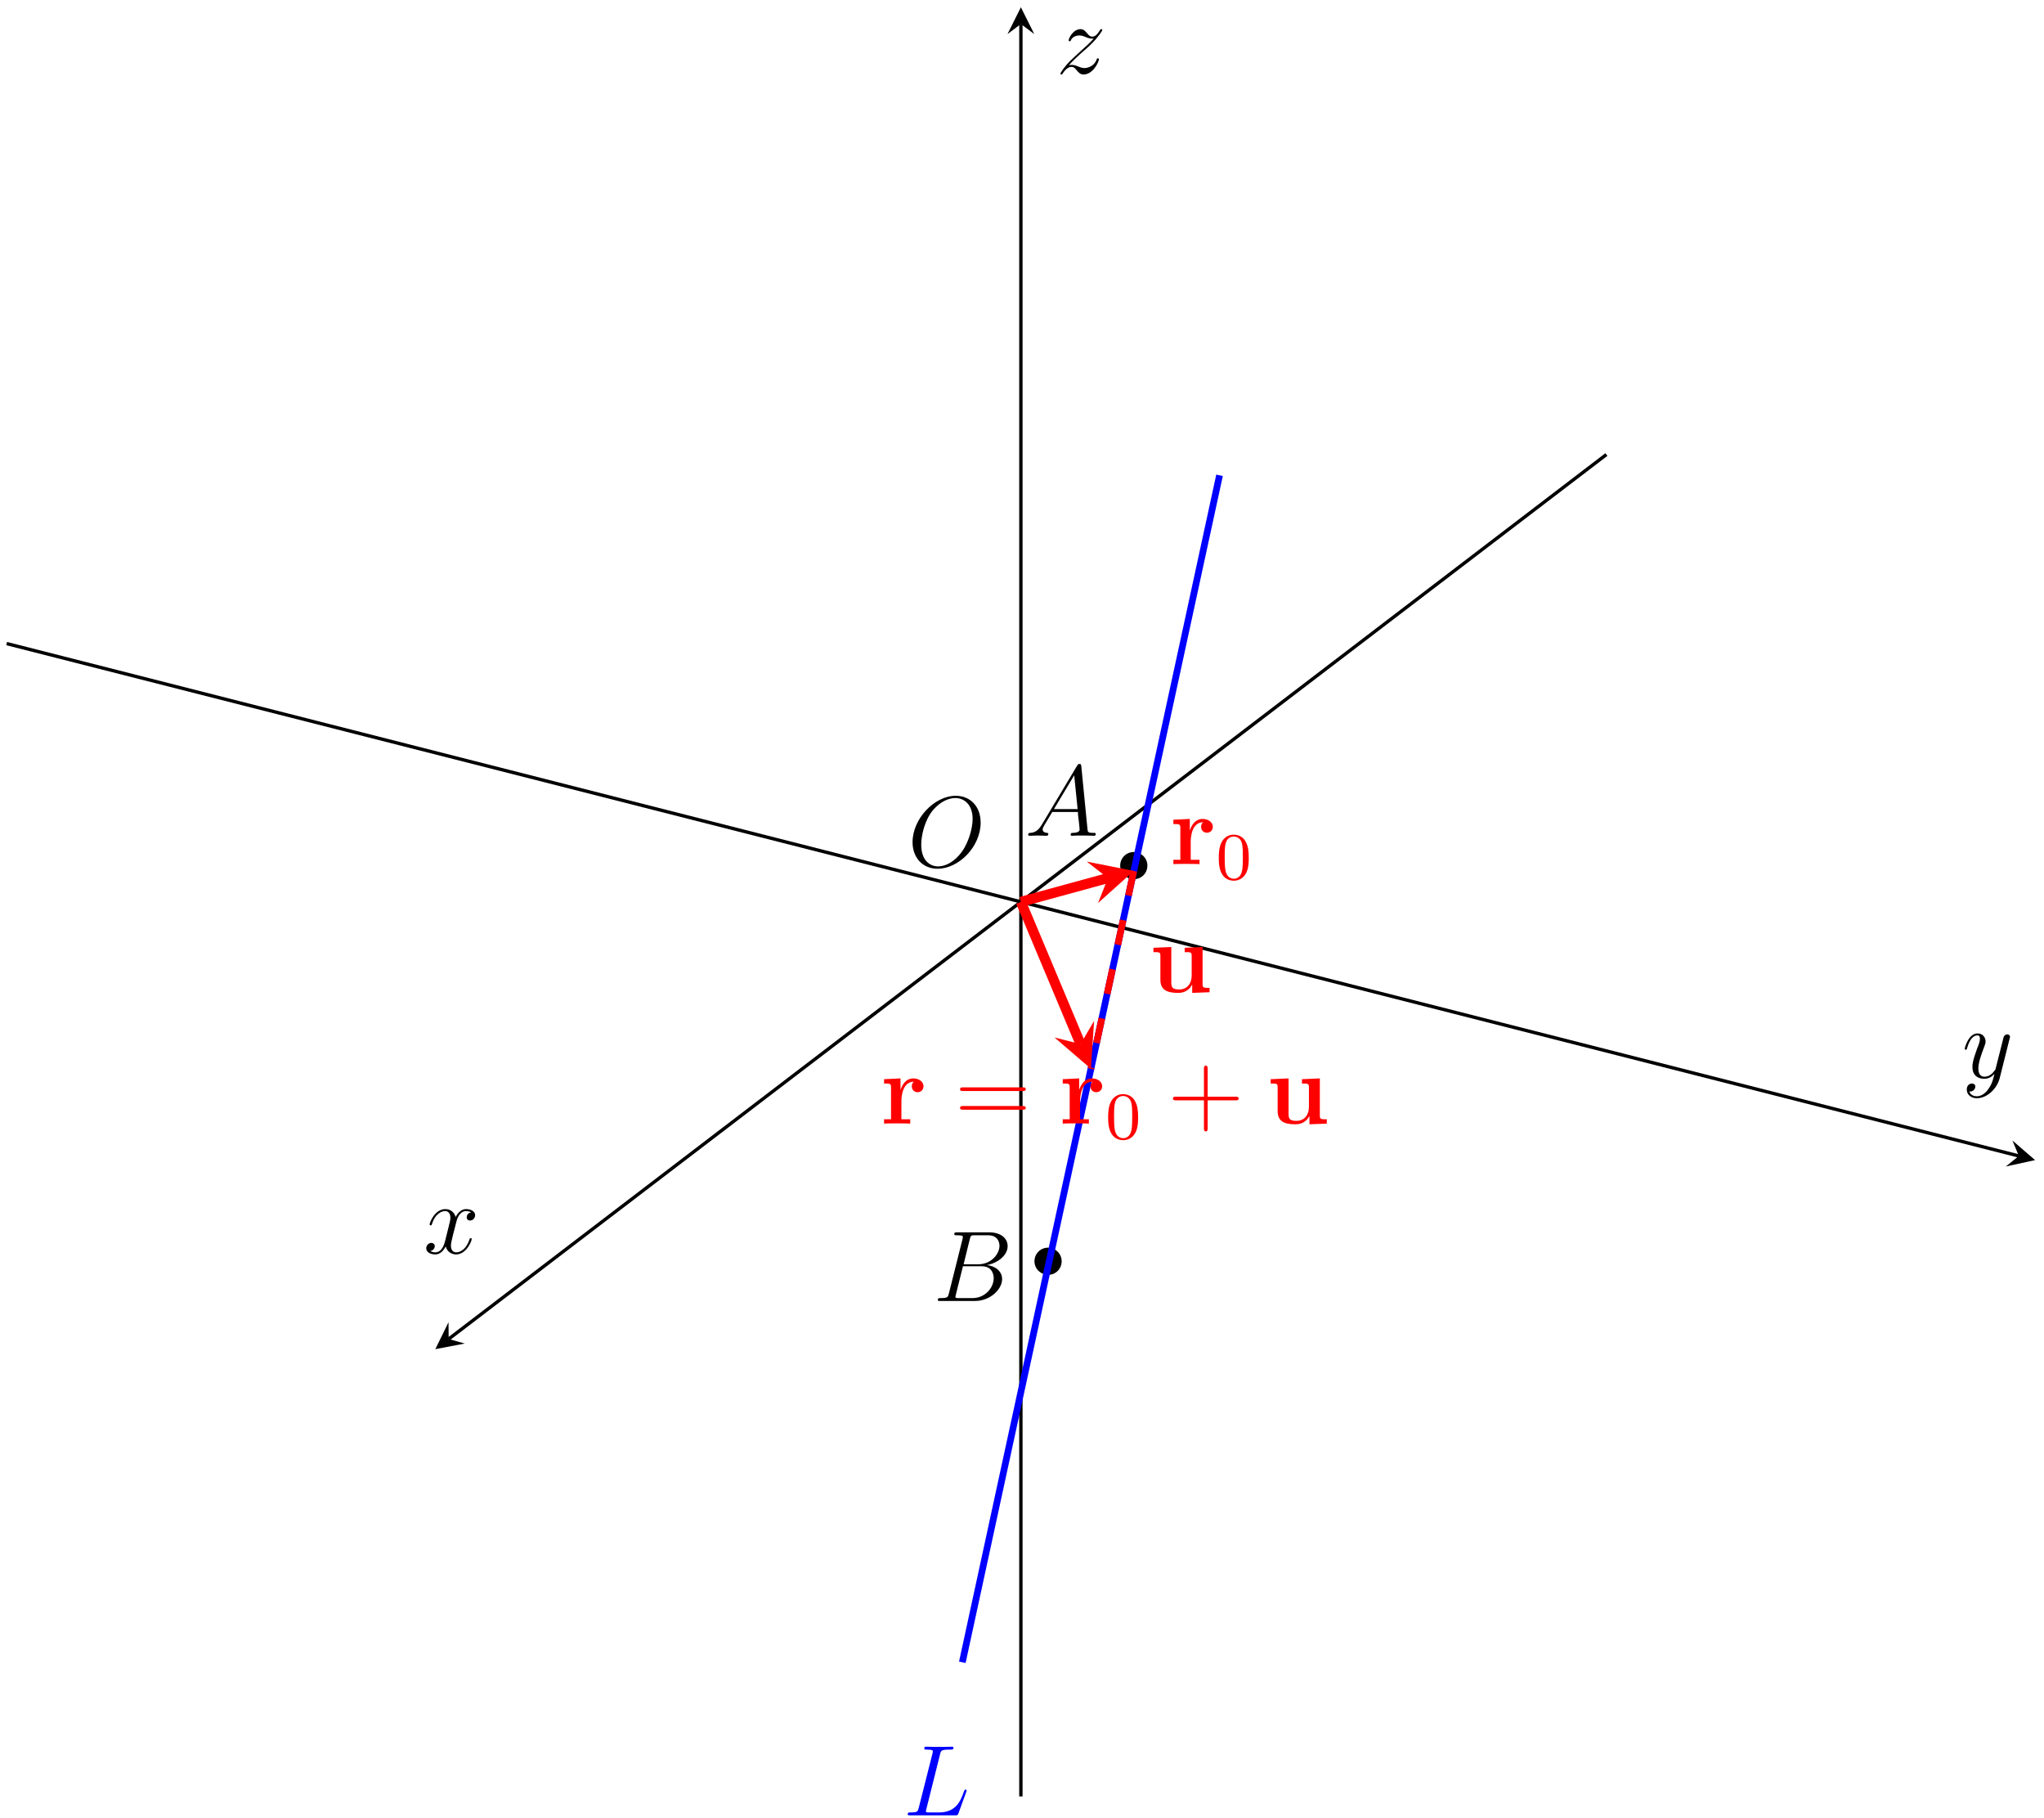
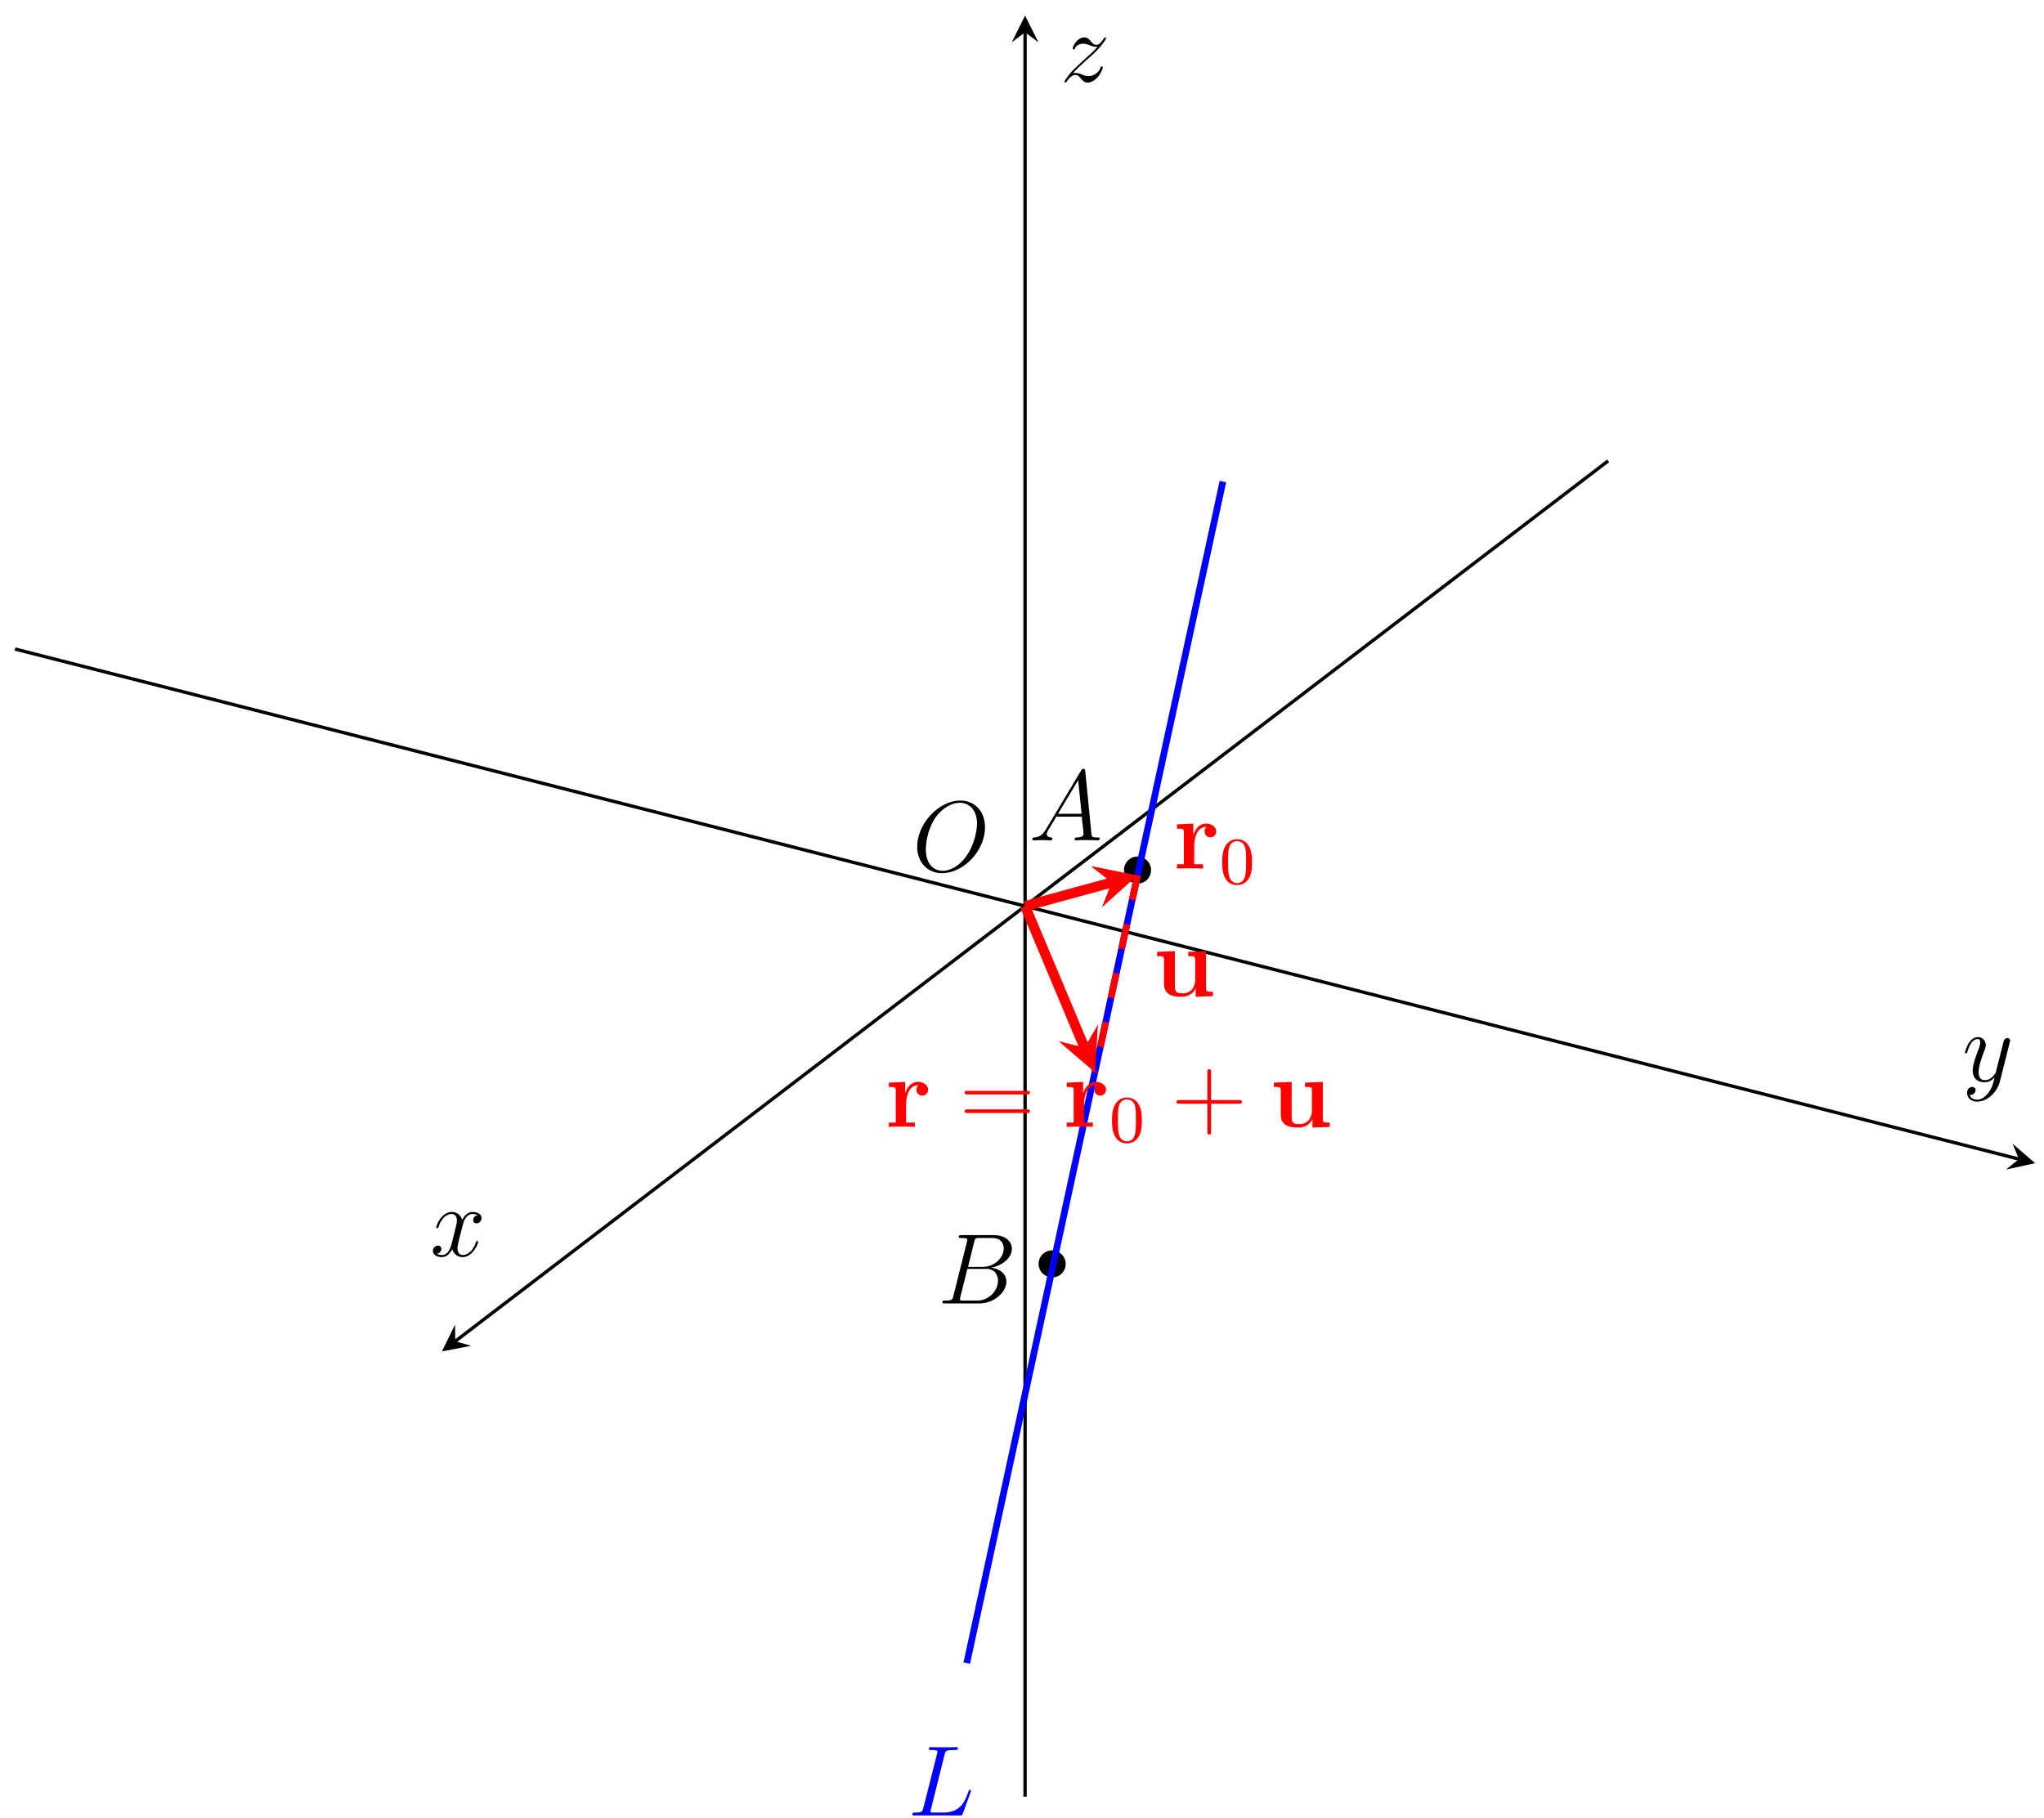
- <svg xmlns="http://www.w3.org/2000/svg" xmlns:xlink="http://www.w3.org/1999/xlink" width="243pt" height="216pt" viewBox="0 0 243 216" version="1.1">
+ <svg xmlns="http://www.w3.org/2000/svg" xmlns:xlink="http://www.w3.org/1999/xlink" width="244pt" height="217pt" viewBox="0 0 244 217" version="1.1">
  <defs>
    <g>
      <symbol overflow="visible" id="glyph0-0">
        <path style="stroke:none;" d="" />
      </symbol>
      <symbol overflow="visible" id="glyph0-1">
        <path style="stroke:none;" d="M 8.672 -5.234 C 8.672 -7.203 7.391 -8.422 5.719 -8.422 C 3.156 -8.422 0.578 -5.672 0.578 -2.906 C 0.578 -1.031 1.812 0.25 3.547 0.25 C 6.062 0.25 8.672 -2.359 8.672 -5.234 Z M 3.625 -0.031 C 2.641 -0.031 1.609 -0.734 1.609 -2.609 C 1.609 -3.688 2 -5.469 2.969 -6.672 C 3.844 -7.719 4.859 -8.156 5.656 -8.156 C 6.703 -8.156 7.719 -7.391 7.719 -5.672 C 7.719 -4.609 7.266 -2.938 6.469 -1.812 C 5.594 -0.578 4.5 -0.031 3.625 -0.031 Z M 3.625 -0.031 " />
      </symbol>
      <symbol overflow="visible" id="glyph0-2">
        <path style="stroke:none;" d="M 2.031 -1.328 C 1.609 -0.625 1.203 -0.375 0.641 -0.344 C 0.5 -0.328 0.406 -0.328 0.406 -0.125 C 0.406 -0.047 0.469 0 0.547 0 C 0.766 0 1.297 -0.031 1.516 -0.031 C 1.859 -0.031 2.25 0 2.578 0 C 2.656 0 2.797 0 2.797 -0.234 C 2.797 -0.328 2.703 -0.344 2.625 -0.344 C 2.359 -0.375 2.125 -0.469 2.125 -0.75 C 2.125 -0.922 2.203 -1.047 2.359 -1.312 L 3.266 -2.828 L 6.312 -2.828 C 6.328 -2.719 6.328 -2.625 6.328 -2.516 C 6.375 -2.203 6.516 -0.953 6.516 -0.734 C 6.516 -0.375 5.906 -0.344 5.719 -0.344 C 5.578 -0.344 5.453 -0.344 5.453 -0.125 C 5.453 0 5.562 0 5.625 0 C 5.828 0 6.078 -0.031 6.281 -0.031 L 6.953 -0.031 C 7.688 -0.031 8.219 0 8.219 0 C 8.312 0 8.438 0 8.438 -0.234 C 8.438 -0.344 8.328 -0.344 8.156 -0.344 C 7.5 -0.344 7.484 -0.453 7.453 -0.812 L 6.719 -8.266 C 6.688 -8.516 6.641 -8.531 6.516 -8.531 C 6.391 -8.531 6.328 -8.516 6.219 -8.328 Z M 3.469 -3.172 L 5.875 -7.188 L 6.281 -3.172 Z M 3.469 -3.172 " />
      </symbol>
      <symbol overflow="visible" id="glyph0-3">
        <path style="stroke:none;" d="M 4.375 -7.344 C 4.484 -7.797 4.531 -7.812 5 -7.812 L 6.547 -7.812 C 7.906 -7.812 7.906 -6.672 7.906 -6.562 C 7.906 -5.594 6.938 -4.359 5.359 -4.359 L 3.641 -4.359 Z M 6.391 -4.266 C 7.703 -4.5 8.875 -5.422 8.875 -6.516 C 8.875 -7.453 8.062 -8.156 6.703 -8.156 L 2.875 -8.156 C 2.641 -8.156 2.531 -8.156 2.531 -7.938 C 2.531 -7.812 2.641 -7.812 2.828 -7.812 C 3.547 -7.812 3.547 -7.719 3.547 -7.594 C 3.547 -7.562 3.547 -7.5 3.5 -7.312 L 1.891 -0.891 C 1.781 -0.469 1.75 -0.344 0.922 -0.344 C 0.688 -0.344 0.578 -0.344 0.578 -0.125 C 0.578 0 0.641 0 0.891 0 L 4.984 0 C 6.812 0 8.219 -1.391 8.219 -2.594 C 8.219 -3.578 7.359 -4.172 6.391 -4.266 Z M 4.703 -0.344 L 3.078 -0.344 C 2.922 -0.344 2.891 -0.344 2.828 -0.359 C 2.688 -0.375 2.672 -0.391 2.672 -0.484 C 2.672 -0.578 2.703 -0.641 2.719 -0.75 L 3.562 -4.125 L 5.812 -4.125 C 7.219 -4.125 7.219 -2.812 7.219 -2.719 C 7.219 -1.562 6.188 -0.344 4.703 -0.344 Z M 4.703 -0.344 " />
      </symbol>
      <symbol overflow="visible" id="glyph0-4">
        <path style="stroke:none;" d="M 4.391 -7.25 C 4.5 -7.703 4.531 -7.812 5.578 -7.812 C 5.906 -7.812 5.984 -7.812 5.984 -8.047 C 5.984 -8.156 5.859 -8.156 5.812 -8.156 C 5.562 -8.156 5.297 -8.141 5.062 -8.141 L 3.453 -8.141 C 3.234 -8.141 2.969 -8.156 2.734 -8.156 C 2.641 -8.156 2.516 -8.156 2.516 -7.938 C 2.516 -7.812 2.625 -7.812 2.797 -7.812 C 3.531 -7.812 3.531 -7.719 3.531 -7.594 C 3.531 -7.562 3.531 -7.5 3.484 -7.312 L 1.859 -0.891 C 1.75 -0.469 1.734 -0.344 0.891 -0.344 C 0.672 -0.344 0.547 -0.344 0.547 -0.125 C 0.547 0 0.625 0 0.859 0 L 6.219 0 C 6.484 0 6.484 -0.016 6.578 -0.234 L 7.5 -2.766 C 7.516 -2.828 7.547 -2.906 7.547 -2.938 C 7.547 -3.016 7.484 -3.062 7.422 -3.062 C 7.406 -3.062 7.344 -3.062 7.328 -3.016 C 7.297 -3 7.297 -2.969 7.203 -2.75 C 6.828 -1.703 6.281 -0.344 4.266 -0.344 L 3.125 -0.344 C 2.953 -0.344 2.922 -0.344 2.859 -0.359 C 2.719 -0.375 2.719 -0.391 2.719 -0.484 C 2.719 -0.578 2.734 -0.641 2.766 -0.75 Z M 4.391 -7.25 " />
      </symbol>
      <symbol overflow="visible" id="glyph0-5">
        <path style="stroke:none;" d="M 5.672 -4.875 C 5.281 -4.812 5.141 -4.516 5.141 -4.297 C 5.141 -4 5.359 -3.906 5.531 -3.906 C 5.891 -3.906 6.141 -4.219 6.141 -4.547 C 6.141 -5.047 5.562 -5.266 5.062 -5.266 C 4.344 -5.266 3.938 -4.547 3.828 -4.328 C 3.547 -5.219 2.812 -5.266 2.594 -5.266 C 1.375 -5.266 0.734 -3.703 0.734 -3.438 C 0.734 -3.391 0.781 -3.328 0.859 -3.328 C 0.953 -3.328 0.984 -3.406 1 -3.453 C 1.406 -4.781 2.219 -5.031 2.562 -5.031 C 3.094 -5.031 3.203 -4.531 3.203 -4.25 C 3.203 -3.984 3.125 -3.703 2.984 -3.125 L 2.578 -1.5 C 2.406 -0.781 2.062 -0.125 1.422 -0.125 C 1.359 -0.125 1.062 -0.125 0.812 -0.281 C 1.25 -0.359 1.344 -0.719 1.344 -0.859 C 1.344 -1.094 1.156 -1.25 0.938 -1.25 C 0.641 -1.25 0.328 -0.984 0.328 -0.609 C 0.328 -0.109 0.891 0.125 1.406 0.125 C 1.984 0.125 2.391 -0.328 2.641 -0.828 C 2.828 -0.125 3.438 0.125 3.875 0.125 C 5.094 0.125 5.734 -1.453 5.734 -1.703 C 5.734 -1.766 5.688 -1.812 5.625 -1.812 C 5.516 -1.812 5.5 -1.75 5.469 -1.656 C 5.141 -0.609 4.453 -0.125 3.906 -0.125 C 3.484 -0.125 3.266 -0.438 3.266 -0.922 C 3.266 -1.188 3.312 -1.375 3.5 -2.156 L 3.922 -3.797 C 4.094 -4.5 4.5 -5.031 5.062 -5.031 C 5.078 -5.031 5.422 -5.031 5.672 -4.875 Z M 5.672 -4.875 " />
      </symbol>
      <symbol overflow="visible" id="glyph0-6">
        <path style="stroke:none;" d="M 3.141 1.344 C 2.828 1.797 2.359 2.203 1.766 2.203 C 1.625 2.203 1.047 2.172 0.875 1.625 C 0.906 1.641 0.969 1.641 0.984 1.641 C 1.344 1.641 1.594 1.328 1.594 1.047 C 1.594 0.781 1.359 0.688 1.188 0.688 C 0.984 0.688 0.578 0.828 0.578 1.406 C 0.578 2.016 1.094 2.438 1.766 2.438 C 2.969 2.438 4.172 1.344 4.5 0.016 L 5.672 -4.656 C 5.688 -4.703 5.719 -4.781 5.719 -4.859 C 5.719 -5.031 5.562 -5.156 5.391 -5.156 C 5.281 -5.156 5.031 -5.109 4.938 -4.75 L 4.047 -1.234 C 4 -1.016 4 -0.984 3.891 -0.859 C 3.656 -0.531 3.266 -0.125 2.688 -0.125 C 2.016 -0.125 1.953 -0.781 1.953 -1.094 C 1.953 -1.781 2.281 -2.703 2.609 -3.562 C 2.734 -3.906 2.812 -4.078 2.812 -4.312 C 2.812 -4.812 2.453 -5.266 1.859 -5.266 C 0.766 -5.266 0.328 -3.531 0.328 -3.438 C 0.328 -3.391 0.375 -3.328 0.453 -3.328 C 0.562 -3.328 0.578 -3.375 0.625 -3.547 C 0.906 -4.547 1.359 -5.031 1.828 -5.031 C 1.938 -5.031 2.141 -5.031 2.141 -4.641 C 2.141 -4.328 2.016 -3.984 1.828 -3.531 C 1.25 -1.953 1.25 -1.562 1.25 -1.281 C 1.25 -0.141 2.062 0.125 2.656 0.125 C 3 0.125 3.438 0.016 3.844 -0.438 L 3.859 -0.422 C 3.688 0.281 3.562 0.75 3.141 1.344 Z M 3.141 1.344 " />
      </symbol>
      <symbol overflow="visible" id="glyph0-7">
        <path style="stroke:none;" d="M 1.516 -0.969 C 2.031 -1.547 2.453 -1.922 3.047 -2.469 C 3.766 -3.078 4.078 -3.375 4.25 -3.562 C 5.078 -4.391 5.5 -5.078 5.5 -5.172 C 5.5 -5.266 5.406 -5.266 5.375 -5.266 C 5.297 -5.266 5.266 -5.219 5.219 -5.141 C 4.906 -4.625 4.625 -4.375 4.312 -4.375 C 4.062 -4.375 3.938 -4.484 3.703 -4.766 C 3.453 -5.062 3.25 -5.266 2.906 -5.266 C 2.031 -5.266 1.5 -4.188 1.5 -3.938 C 1.5 -3.891 1.516 -3.828 1.625 -3.828 C 1.719 -3.828 1.734 -3.875 1.766 -3.953 C 1.969 -4.438 2.547 -4.516 2.766 -4.516 C 3.031 -4.516 3.266 -4.438 3.516 -4.328 C 3.969 -4.141 4.156 -4.141 4.281 -4.141 C 4.359 -4.141 4.406 -4.141 4.469 -4.141 C 4.078 -3.688 3.438 -3.109 2.891 -2.625 L 1.688 -1.5 C 0.953 -0.766 0.516 -0.062 0.516 0.031 C 0.516 0.094 0.578 0.125 0.641 0.125 C 0.719 0.125 0.734 0.109 0.812 -0.031 C 1 -0.328 1.391 -0.781 1.828 -0.781 C 2.078 -0.781 2.203 -0.688 2.438 -0.391 C 2.672 -0.125 2.875 0.125 3.25 0.125 C 4.422 0.125 5.094 -1.406 5.094 -1.672 C 5.094 -1.719 5.078 -1.797 4.953 -1.797 C 4.859 -1.797 4.859 -1.75 4.812 -1.625 C 4.547 -0.922 3.844 -0.641 3.375 -0.641 C 3.125 -0.641 2.891 -0.719 2.641 -0.828 C 2.156 -1.016 2.031 -1.016 1.875 -1.016 C 1.75 -1.016 1.625 -1.016 1.516 -0.969 Z M 1.516 -0.969 " />
      </symbol>
      <symbol overflow="visible" id="glyph1-0">
        <path style="stroke:none;" d="" />
      </symbol>
      <symbol overflow="visible" id="glyph1-1">
        <path style="stroke:none;" d="M 6.172 -2.891 C 6.172 -3.797 5.406 -4.5 4.562 -4.5 C 3.609 -4.5 2.938 -3.734 2.938 -2.891 C 2.938 -1.906 3.781 -1.266 4.547 -1.266 C 5.438 -1.266 6.172 -1.953 6.172 -2.891 Z M 6.172 -2.891 " />
      </symbol>
      <symbol overflow="visible" id="glyph2-0">
        <path style="stroke:none;" d="" />
      </symbol>
      <symbol overflow="visible" id="glyph2-1">
        <path style="stroke:none;" d="M 2.484 -2.688 C 2.484 -3.078 2.562 -4.984 3.969 -4.984 C 3.797 -4.859 3.719 -4.656 3.719 -4.438 C 3.719 -3.938 4.109 -3.734 4.406 -3.734 C 4.703 -3.734 5.109 -3.938 5.109 -4.438 C 5.109 -5.047 4.484 -5.375 3.906 -5.375 C 2.969 -5.375 2.562 -4.547 2.391 -4.047 L 2.375 -4.047 L 2.375 -5.375 L 0.422 -5.281 L 0.422 -4.766 C 1.156 -4.766 1.25 -4.766 1.25 -4.297 L 1.25 -0.516 L 0.422 -0.516 L 0.422 0 C 0.688 -0.031 1.594 -0.031 1.922 -0.031 C 2.266 -0.031 3.234 -0.031 3.531 0 L 3.531 -0.516 L 2.484 -0.516 Z M 2.484 -2.688 " />
      </symbol>
      <symbol overflow="visible" id="glyph2-2">
        <path style="stroke:none;" d="M 4.219 -5.281 L 4.219 -4.766 C 4.953 -4.766 5.047 -4.766 5.047 -4.297 L 5.047 -1.953 C 5.047 -1.047 4.5 -0.328 3.578 -0.328 C 2.672 -0.328 2.625 -0.625 2.625 -1.281 L 2.625 -5.375 L 0.5 -5.281 L 0.5 -4.766 C 1.25 -4.766 1.328 -4.766 1.328 -4.297 L 1.328 -1.469 C 1.328 -0.281 2.125 0.078 3.406 0.078 C 3.688 0.078 4.578 0.078 5.094 -0.891 L 5.109 -0.891 L 5.109 0.078 L 7.172 0 L 7.172 -0.516 C 6.438 -0.516 6.344 -0.516 6.344 -0.984 L 6.344 -5.375 Z M 4.219 -5.281 " />
      </symbol>
      <symbol overflow="visible" id="glyph3-0">
        <path style="stroke:none;" d="" />
      </symbol>
      <symbol overflow="visible" id="glyph3-1">
        <path style="stroke:none;" d="M 3.891 -2.547 C 3.891 -3.391 3.812 -3.906 3.547 -4.422 C 3.203 -5.125 2.547 -5.297 2.109 -5.297 C 1.109 -5.297 0.734 -4.547 0.625 -4.328 C 0.344 -3.75 0.328 -2.953 0.328 -2.547 C 0.328 -2.016 0.344 -1.219 0.734 -0.578 C 1.094 0.016 1.688 0.172 2.109 0.172 C 2.5 0.172 3.172 0.047 3.578 -0.734 C 3.875 -1.312 3.891 -2.031 3.891 -2.547 Z M 2.109 -0.062 C 1.844 -0.062 1.297 -0.188 1.125 -1.016 C 1.031 -1.469 1.031 -2.219 1.031 -2.641 C 1.031 -3.188 1.031 -3.75 1.125 -4.188 C 1.297 -5 1.906 -5.078 2.109 -5.078 C 2.375 -5.078 2.938 -4.938 3.094 -4.219 C 3.188 -3.781 3.188 -3.172 3.188 -2.641 C 3.188 -2.172 3.188 -1.453 3.094 -1 C 2.922 -0.172 2.375 -0.062 2.109 -0.062 Z M 2.109 -0.062 " />
      </symbol>
      <symbol overflow="visible" id="glyph4-0">
        <path style="stroke:none;" d="" />
      </symbol>
      <symbol overflow="visible" id="glyph4-1">
        <path style="stroke:none;" d="M 8.062 -3.875 C 8.234 -3.875 8.453 -3.875 8.453 -4.094 C 8.453 -4.312 8.25 -4.312 8.062 -4.312 L 1.031 -4.312 C 0.859 -4.312 0.641 -4.312 0.641 -4.094 C 0.641 -3.875 0.844 -3.875 1.031 -3.875 Z M 8.062 -1.656 C 8.234 -1.656 8.453 -1.656 8.453 -1.859 C 8.453 -2.094 8.25 -2.094 8.062 -2.094 L 1.031 -2.094 C 0.859 -2.094 0.641 -2.094 0.641 -1.875 C 0.641 -1.656 0.844 -1.656 1.031 -1.656 Z M 8.062 -1.656 " />
      </symbol>
      <symbol overflow="visible" id="glyph4-2">
        <path style="stroke:none;" d="M 4.766 -2.766 L 8.062 -2.766 C 8.234 -2.766 8.453 -2.766 8.453 -2.969 C 8.453 -3.203 8.25 -3.203 8.062 -3.203 L 4.766 -3.203 L 4.766 -6.5 C 4.766 -6.672 4.766 -6.891 4.547 -6.891 C 4.328 -6.891 4.328 -6.688 4.328 -6.5 L 4.328 -3.203 L 1.031 -3.203 C 0.859 -3.203 0.641 -3.203 0.641 -2.984 C 0.641 -2.766 0.844 -2.766 1.031 -2.766 L 4.328 -2.766 L 4.328 0.531 C 4.328 0.703 4.328 0.922 4.547 0.922 C 4.766 0.922 4.766 0.719 4.766 0.531 Z M 4.766 -2.766 " />
      </symbol>
    </g>
    <clipPath id="clip1">
-       <path d="M 108 94 L 117 94 L 117 104 L 108 104 Z M 108 94 " />
+       <path d="M 109 95 L 118 95 L 118 105 L 109 105 Z M 109 95 " />
    </clipPath>
    <clipPath id="clip2">
-       <path d="M -68.82 235.984 L -68.82 23.332 L 70.402 -82.996 L 311.551 -21.609 L 311.551 191.043 L 172.328 297.371 Z M -68.82 235.984 " />
+       <path d="M -67.82 236.984 L -67.82 24.332 L 71.402 -81.996 L 312.551 -20.609 L 312.551 192.043 L 173.328 298.371 Z M -67.82 236.984 " />
    </clipPath>
    <clipPath id="clip3">
-       <path d="M 133 101 L 137 101 L 137 105 L 133 105 Z M 133 101 " />
+       <path d="M 134 102 L 138 102 L 138 106 L 134 106 Z M 134 102 " />
    </clipPath>
    <clipPath id="clip4">
-       <path d="M -68.82 235.984 L -68.82 23.332 L 70.402 -82.996 L 311.551 -21.609 L 311.551 191.043 L 172.328 297.371 Z M -68.82 235.984 " />
+       <path d="M -67.82 236.984 L -67.82 24.332 L 71.402 -81.996 L 312.551 -20.609 L 312.551 192.043 L 173.328 298.371 Z M -67.82 236.984 " />
    </clipPath>
    <clipPath id="clip5">
-       <path d="M 122 148 L 127 148 L 127 152 L 122 152 Z M 122 148 " />
+       <path d="M 123 149 L 128 149 L 128 153 L 123 153 Z M 123 149 " />
    </clipPath>
    <clipPath id="clip6">
-       <path d="M -68.82 235.984 L -68.82 23.332 L 70.402 -82.996 L 311.551 -21.609 L 311.551 191.043 L 172.328 297.371 Z M -68.82 235.984 " />
+       <path d="M -67.82 236.984 L -67.82 24.332 L 71.402 -81.996 L 312.551 -20.609 L 312.551 192.043 L 173.328 298.371 Z M -67.82 236.984 " />
    </clipPath>
    <clipPath id="clip7">
-       <path d="M 122 90 L 131 90 L 131 100 L 122 100 Z M 122 90 " />
+       <path d="M 123 91 L 132 91 L 132 101 L 123 101 Z M 123 91 " />
    </clipPath>
    <clipPath id="clip8">
-       <path d="M -68.82 235.984 L -68.82 23.332 L 70.402 -82.996 L 311.551 -21.609 L 311.551 191.043 L 172.328 297.371 Z M -68.82 235.984 " />
+       <path d="M -67.82 236.984 L -67.82 24.332 L 71.402 -81.996 L 312.551 -20.609 L 312.551 192.043 L 173.328 298.371 Z M -67.82 236.984 " />
    </clipPath>
    <clipPath id="clip9">
-       <path d="M 111 146 L 120 146 L 120 155 L 111 155 Z M 111 146 " />
+       <path d="M 112 147 L 121 147 L 121 156 L 112 156 Z M 112 147 " />
    </clipPath>
    <clipPath id="clip10">
-       <path d="M -68.82 235.984 L -68.82 23.332 L 70.402 -82.996 L 311.551 -21.609 L 311.551 191.043 L 172.328 297.371 Z M -68.82 235.984 " />
+       <path d="M -67.82 236.984 L -67.82 24.332 L 71.402 -81.996 L 312.551 -20.609 L 312.551 192.043 L 173.328 298.371 Z M -67.82 236.984 " />
    </clipPath>
    <clipPath id="clip11">
-       <path d="M 103 45 L 157 45 L 157 209 L 103 209 Z M 103 45 " />
+       <path d="M 104 46 L 158 46 L 158 210 L 104 210 Z M 104 46 " />
    </clipPath>
    <clipPath id="clip12">
-       <path d="M -68.82 235.984 L -68.82 23.332 L 70.402 -82.996 L 311.551 -21.609 L 311.551 191.043 L 172.328 297.371 Z M -68.82 235.984 " />
+       <path d="M -67.82 236.984 L -67.82 24.332 L 71.402 -81.996 L 312.551 -20.609 L 312.551 192.043 L 173.328 298.371 Z M -67.82 236.984 " />
    </clipPath>
    <clipPath id="clip13">
-       <path d="M 107 207 L 115 207 L 115 216 L 107 216 Z M 107 207 " />
+       <path d="M 108 208 L 116 208 L 116 217 L 108 217 Z M 108 208 " />
    </clipPath>
    <clipPath id="clip14">
-       <path d="M -68.82 235.984 L -68.82 23.332 L 70.402 -82.996 L 311.551 -21.609 L 311.551 191.043 L 172.328 297.371 Z M -68.82 235.984 " />
+       <path d="M -67.82 236.984 L -67.82 24.332 L 71.402 -81.996 L 312.551 -20.609 L 312.551 192.043 L 173.328 298.371 Z M -67.82 236.984 " />
    </clipPath>
    <clipPath id="clip15">
-       <path d="M 104 87 L 149 87 L 149 125 L 104 125 Z M 104 87 " />
+       <path d="M 105 88 L 150 88 L 150 126 L 105 126 Z M 105 88 " />
    </clipPath>
    <clipPath id="clip16">
-       <path d="M -68.82 235.984 L -68.82 23.332 L 70.402 -82.996 L 311.551 -21.609 L 311.551 191.043 L 172.328 297.371 Z M -68.82 235.984 " />
+       <path d="M -67.82 236.984 L -67.82 24.332 L 71.402 -81.996 L 312.551 -20.609 L 312.551 192.043 L 173.328 298.371 Z M -67.82 236.984 " />
    </clipPath>
    <clipPath id="clip17">
-       <path d="M 129 102 L 135 102 L 135 108 L 129 108 Z M 129 102 " />
+       <path d="M 130 103 L 136 103 L 136 109 L 130 109 Z M 130 103 " />
    </clipPath>
    <clipPath id="clip18">
-       <path d="M -68.82 235.984 L -68.82 23.332 L 70.402 -82.996 L 311.551 -21.609 L 311.551 191.043 L 172.328 297.371 Z M -68.82 235.984 " />
+       <path d="M -67.82 236.984 L -67.82 24.332 L 71.402 -81.996 L 312.551 -20.609 L 312.551 192.043 L 173.328 298.371 Z M -67.82 236.984 " />
    </clipPath>
    <clipPath id="clip19">
-       <path d="M 139 97 L 145 97 L 145 103 L 139 103 Z M 139 97 " />
+       <path d="M 140 98 L 146 98 L 146 104 L 140 104 Z M 140 98 " />
    </clipPath>
    <clipPath id="clip20">
-       <path d="M -68.82 235.984 L -68.82 23.332 L 70.402 -82.996 L 311.551 -21.609 L 311.551 191.043 L 172.328 297.371 Z M -68.82 235.984 " />
+       <path d="M -67.82 236.984 L -67.82 24.332 L 71.402 -81.996 L 312.551 -20.609 L 312.551 192.043 L 173.328 298.371 Z M -67.82 236.984 " />
    </clipPath>
    <clipPath id="clip21">
-       <path d="M 144 99 L 149 99 L 149 105 L 144 105 Z M 144 99 " />
+       <path d="M 145 100 L 150 100 L 150 106 L 145 106 Z M 145 100 " />
    </clipPath>
    <clipPath id="clip22">
-       <path d="M -68.82 235.984 L -68.82 23.332 L 70.402 -82.996 L 311.551 -21.609 L 311.551 191.043 L 172.328 297.371 Z M -68.82 235.984 " />
+       <path d="M -67.82 236.984 L -67.82 24.332 L 71.402 -81.996 L 312.551 -20.609 L 312.551 192.043 L 173.328 298.371 Z M -67.82 236.984 " />
    </clipPath>
    <clipPath id="clip23">
-       <path d="M 118 92 L 147 92 L 147 139 L 118 139 Z M 118 92 " />
+       <path d="M 119 93 L 148 93 L 148 140 L 119 140 Z M 119 93 " />
    </clipPath>
    <clipPath id="clip24">
-       <path d="M -68.82 235.984 L -68.82 23.332 L 70.402 -82.996 L 311.551 -21.609 L 311.551 191.043 L 172.328 297.371 Z M -68.82 235.984 " />
+       <path d="M -67.82 236.984 L -67.82 24.332 L 71.402 -81.996 L 312.551 -20.609 L 312.551 192.043 L 173.328 298.371 Z M -67.82 236.984 " />
    </clipPath>
    <clipPath id="clip25">
-       <path d="M 137 112 L 144 112 L 144 118 L 137 118 Z M 137 112 " />
+       <path d="M 138 113 L 145 113 L 145 119 L 138 119 Z M 138 113 " />
    </clipPath>
    <clipPath id="clip26">
-       <path d="M -68.82 235.984 L -68.82 23.332 L 70.402 -82.996 L 311.551 -21.609 L 311.551 191.043 L 172.328 297.371 Z M -68.82 235.984 " />
+       <path d="M -67.82 236.984 L -67.82 24.332 L 71.402 -81.996 L 312.551 -20.609 L 312.551 192.043 L 173.328 298.371 Z M -67.82 236.984 " />
    </clipPath>
    <clipPath id="clip27">
-       <path d="M 104 90 L 146 90 L 146 141 L 104 141 Z M 104 90 " />
+       <path d="M 105 91 L 147 91 L 147 142 L 105 142 Z M 105 91 " />
    </clipPath>
    <clipPath id="clip28">
-       <path d="M -68.82 235.984 L -68.82 23.332 L 70.402 -82.996 L 311.551 -21.609 L 311.551 191.043 L 172.328 297.371 Z M -68.82 235.984 " />
+       <path d="M -67.82 236.984 L -67.82 24.332 L 71.402 -81.996 L 312.551 -20.609 L 312.551 192.043 L 173.328 298.371 Z M -67.82 236.984 " />
    </clipPath>
    <clipPath id="clip29">
-       <path d="M 125 121 L 131 121 L 131 128 L 125 128 Z M 125 121 " />
+       <path d="M 126 122 L 132 122 L 132 129 L 126 129 Z M 126 122 " />
    </clipPath>
    <clipPath id="clip30">
-       <path d="M -68.82 235.984 L -68.82 23.332 L 70.402 -82.996 L 311.551 -21.609 L 311.551 191.043 L 172.328 297.371 Z M -68.82 235.984 " />
+       <path d="M -67.82 236.984 L -67.82 24.332 L 71.402 -81.996 L 312.551 -20.609 L 312.551 192.043 L 173.328 298.371 Z M -67.82 236.984 " />
    </clipPath>
    <clipPath id="clip31">
-       <path d="M 105 128 L 110 128 L 110 134 L 105 134 Z M 105 128 " />
+       <path d="M 106 129 L 111 129 L 111 135 L 106 135 Z M 106 129 " />
    </clipPath>
    <clipPath id="clip32">
-       <path d="M -68.82 235.984 L -68.82 23.332 L 70.402 -82.996 L 311.551 -21.609 L 311.551 191.043 L 172.328 297.371 Z M -68.82 235.984 " />
+       <path d="M -67.82 236.984 L -67.82 24.332 L 71.402 -81.996 L 312.551 -20.609 L 312.551 192.043 L 173.328 298.371 Z M -67.82 236.984 " />
    </clipPath>
    <clipPath id="clip33">
-       <path d="M 114 129 L 122 129 L 122 132 L 114 132 Z M 114 129 " />
+       <path d="M 115 130 L 123 130 L 123 133 L 115 133 Z M 115 130 " />
    </clipPath>
    <clipPath id="clip34">
-       <path d="M -68.82 235.984 L -68.82 23.332 L 70.402 -82.996 L 311.551 -21.609 L 311.551 191.043 L 172.328 297.371 Z M -68.82 235.984 " />
+       <path d="M -67.82 236.984 L -67.82 24.332 L 71.402 -81.996 L 312.551 -20.609 L 312.551 192.043 L 173.328 298.371 Z M -67.82 236.984 " />
    </clipPath>
    <clipPath id="clip35">
-       <path d="M 126 128 L 132 128 L 132 134 L 126 134 Z M 126 128 " />
+       <path d="M 127 129 L 133 129 L 133 135 L 127 135 Z M 127 129 " />
    </clipPath>
    <clipPath id="clip36">
-       <path d="M -68.82 235.984 L -68.82 23.332 L 70.402 -82.996 L 311.551 -21.609 L 311.551 191.043 L 172.328 297.371 Z M -68.82 235.984 " />
+       <path d="M -67.82 236.984 L -67.82 24.332 L 71.402 -81.996 L 312.551 -20.609 L 312.551 192.043 L 173.328 298.371 Z M -67.82 236.984 " />
    </clipPath>
    <clipPath id="clip37">
-       <path d="M 131 130 L 136 130 L 136 136 L 131 136 Z M 131 130 " />
+       <path d="M 132 131 L 137 131 L 137 137 L 132 137 Z M 132 131 " />
    </clipPath>
    <clipPath id="clip38">
-       <path d="M -68.82 235.984 L -68.82 23.332 L 70.402 -82.996 L 311.551 -21.609 L 311.551 191.043 L 172.328 297.371 Z M -68.82 235.984 " />
+       <path d="M -67.82 236.984 L -67.82 24.332 L 71.402 -81.996 L 312.551 -20.609 L 312.551 192.043 L 173.328 298.371 Z M -67.82 236.984 " />
    </clipPath>
    <clipPath id="clip39">
-       <path d="M 139 126 L 148 126 L 148 135 L 139 135 Z M 139 126 " />
+       <path d="M 140 127 L 149 127 L 149 136 L 140 136 Z M 140 127 " />
    </clipPath>
    <clipPath id="clip40">
-       <path d="M -68.82 235.984 L -68.82 23.332 L 70.402 -82.996 L 311.551 -21.609 L 311.551 191.043 L 172.328 297.371 Z M -68.82 235.984 " />
+       <path d="M -67.82 236.984 L -67.82 24.332 L 71.402 -81.996 L 312.551 -20.609 L 312.551 192.043 L 173.328 298.371 Z M -67.82 236.984 " />
    </clipPath>
    <clipPath id="clip41">
-       <path d="M 151 128 L 158 128 L 158 134 L 151 134 Z M 151 128 " />
+       <path d="M 152 129 L 159 129 L 159 135 L 152 135 Z M 152 129 " />
    </clipPath>
    <clipPath id="clip42">
-       <path d="M -68.82 235.984 L -68.82 23.332 L 70.402 -82.996 L 311.551 -21.609 L 311.551 191.043 L 172.328 297.371 Z M -68.82 235.984 " />
+       <path d="M -67.82 236.984 L -67.82 24.332 L 71.402 -81.996 L 312.551 -20.609 L 312.551 192.043 L 173.328 298.371 Z M -67.82 236.984 " />
    </clipPath>
  </defs>
  <g id="surface1">
-     <path style="fill:none;stroke-width:0.399;stroke-linecap:butt;stroke-linejoin:miter;stroke:rgb(0%,0%,0%);stroke-opacity:1;stroke-miterlimit:10;" d="M 120.574 75.63 L -17.063 -29.488 " transform="matrix(1,0,0,-1.00003,70.403,129.6555)" />
-     <path style=" stroke:none;fill-rule:nonzero;fill:rgb(0%,0%,0%);fill-opacity:1;" d="M 51.754 160.352 L 55.254 159.684 L 53.34 159.145 L 53.32 157.152 " />
-     <path style="fill:none;stroke-width:0.399;stroke-linecap:butt;stroke-linejoin:miter;stroke:rgb(0%,0%,0%);stroke-opacity:1;stroke-miterlimit:10;" d="M -69.61 53.162 L 169.605 -7.735 " transform="matrix(1,0,0,-1.00003,70.403,129.6555)" />
-     <path style=" stroke:none;fill-rule:nonzero;fill:rgb(0%,0%,0%);fill-opacity:1;" d="M 241.941 137.883 L 239.246 135.551 L 240.008 137.391 L 238.457 138.641 " />
-     <path style="fill:none;stroke-width:0.399;stroke-linecap:butt;stroke-linejoin:miter;stroke:rgb(0%,0%,0%);stroke-opacity:1;stroke-miterlimit:10;" d="M 50.964 -83.854 L 50.964 126.796 " transform="matrix(1,0,0,-1.00003,70.403,129.6555)" />
-     <path style=" stroke:none;fill-rule:nonzero;fill:rgb(0%,0%,0%);fill-opacity:1;" d="M 121.367 0.863 L 119.773 4.051 L 121.367 2.855 L 122.961 4.051 " />
+     <path style="fill:none;stroke-width:0.399;stroke-linecap:butt;stroke-linejoin:miter;stroke:rgb(0%,0%,0%);stroke-opacity:1;stroke-miterlimit:10;" d="M 120.574 75.63 L -17.063 -29.488 " transform="matrix(1,0,0,-1.00003,71.403,130.6555)" />
+     <path style=" stroke:none;fill-rule:nonzero;fill:rgb(0%,0%,0%);fill-opacity:1;" d="M 52.754 161.352 L 56.254 160.684 L 54.34 160.145 L 54.32 158.152 " />
+     <path style="fill:none;stroke-width:0.399;stroke-linecap:butt;stroke-linejoin:miter;stroke:rgb(0%,0%,0%);stroke-opacity:1;stroke-miterlimit:10;" d="M -69.61 53.162 L 169.605 -7.735 " transform="matrix(1,0,0,-1.00003,71.403,130.6555)" />
+     <path style=" stroke:none;fill-rule:nonzero;fill:rgb(0%,0%,0%);fill-opacity:1;" d="M 242.941 138.883 L 240.246 136.551 L 241.008 138.391 L 239.457 139.641 " />
+     <path style="fill:none;stroke-width:0.399;stroke-linecap:butt;stroke-linejoin:miter;stroke:rgb(0%,0%,0%);stroke-opacity:1;stroke-miterlimit:10;" d="M 50.964 -83.854 L 50.964 126.796 " transform="matrix(1,0,0,-1.00003,71.403,130.6555)" />
+     <path style=" stroke:none;fill-rule:nonzero;fill:rgb(0%,0%,0%);fill-opacity:1;" d="M 122.367 1.863 L 120.773 5.051 L 122.367 3.855 L 123.961 5.051 " />
    <g clip-path="url(#clip1)" clip-rule="nonzero">
      <g clip-path="url(#clip2)" clip-rule="nonzero">
        <g style="fill:rgb(0%,0%,0%);fill-opacity:1;">
-           <use xlink:href="#glyph0-1" x="107.911" y="103.004" />
+           <use xlink:href="#glyph0-1" x="108.911" y="104.004" />
        </g>
      </g>
    </g>
    <g clip-path="url(#clip3)" clip-rule="nonzero">
      <g clip-path="url(#clip4)" clip-rule="nonzero">
        <g style="fill:rgb(0%,0%,0%);fill-opacity:1;">
-           <use xlink:href="#glyph1-1" x="130.235" y="105.765" />
+           <use xlink:href="#glyph1-1" x="131.235" y="106.765" />
        </g>
      </g>
    </g>
    <g clip-path="url(#clip5)" clip-rule="nonzero">
      <g clip-path="url(#clip6)" clip-rule="nonzero">
        <g style="fill:rgb(0%,0%,0%);fill-opacity:1;">
-           <use xlink:href="#glyph1-1" x="120.043" y="152.789" />
+           <use xlink:href="#glyph1-1" x="121.043" y="153.789" />
        </g>
      </g>
    </g>
    <g clip-path="url(#clip7)" clip-rule="nonzero">
      <g clip-path="url(#clip8)" clip-rule="nonzero">
        <g style="fill:rgb(0%,0%,0%);fill-opacity:1;">
-           <use xlink:href="#glyph0-2" x="121.831" y="99.334" />
+           <use xlink:href="#glyph0-2" x="122.831" y="100.334" />
        </g>
      </g>
    </g>
    <g clip-path="url(#clip9)" clip-rule="nonzero">
      <g clip-path="url(#clip10)" clip-rule="nonzero">
        <g style="fill:rgb(0%,0%,0%);fill-opacity:1;">
-           <use xlink:href="#glyph0-3" x="110.917" y="154.626" />
+           <use xlink:href="#glyph0-3" x="111.917" y="155.626" />
        </g>
      </g>
    </g>
    <g clip-path="url(#clip11)" clip-rule="nonzero">
      <g clip-path="url(#clip12)" clip-rule="nonzero">
-         <path style="fill:none;stroke-width:0.797;stroke-linecap:butt;stroke-linejoin:miter;stroke:rgb(0%,0%,100%);stroke-opacity:1;stroke-miterlimit:10;" d="M 74.581 73.161 L 44.003 -67.909 " transform="matrix(1,0,0,-1.00003,70.403,129.6555)" />
+         <path style="fill:none;stroke-width:0.797;stroke-linecap:butt;stroke-linejoin:miter;stroke:rgb(0%,0%,100%);stroke-opacity:1;stroke-miterlimit:10;" d="M 74.581 73.161 L 44.003 -67.909 " transform="matrix(1,0,0,-1.00003,71.403,130.6555)" />
      </g>
    </g>
    <g clip-path="url(#clip13)" clip-rule="nonzero">
      <g clip-path="url(#clip14)" clip-rule="nonzero">
        <g style="fill:rgb(0%,0%,100%);fill-opacity:1;">
-           <use xlink:href="#glyph0-4" x="107.365" y="215.758" />
+           <use xlink:href="#glyph0-4" x="108.365" y="216.758" />
        </g>
      </g>
    </g>
    <g clip-path="url(#clip15)" clip-rule="nonzero">
      <g clip-path="url(#clip16)" clip-rule="nonzero">
-         <path style="fill:none;stroke-width:1.196;stroke-linecap:butt;stroke-linejoin:miter;stroke:rgb(100%,0%,0%);stroke-opacity:1;stroke-miterlimit:10;" d="M 50.964 22.467 L 61.312 25.295 " transform="matrix(1,0,0,-1.00003,70.403,129.6555)" />
+         <path style="fill:none;stroke-width:1.196;stroke-linecap:butt;stroke-linejoin:miter;stroke:rgb(100%,0%,0%);stroke-opacity:1;stroke-miterlimit:10;" d="M 50.964 22.467 L 61.312 25.295 " transform="matrix(1,0,0,-1.00003,71.403,130.6555)" />
      </g>
    </g>
    <g clip-path="url(#clip17)" clip-rule="nonzero">
      <g clip-path="url(#clip18)" clip-rule="nonzero">
-         <path style=" stroke:none;fill-rule:nonzero;fill:rgb(100%,0%,0%);fill-opacity:1;" d="M 134.789 103.516 L 129.199 102.402 L 131.715 104.359 L 130.543 107.324 " />
+         <path style=" stroke:none;fill-rule:nonzero;fill:rgb(100%,0%,0%);fill-opacity:1;" d="M 135.789 104.516 L 130.199 103.402 L 132.715 105.359 L 131.543 108.324 " />
      </g>
    </g>
    <g clip-path="url(#clip19)" clip-rule="nonzero">
      <g clip-path="url(#clip20)" clip-rule="nonzero">
        <g style="fill:rgb(100%,0%,0%);fill-opacity:1;">
-           <use xlink:href="#glyph2-1" x="139.074" y="102.708" />
+           <use xlink:href="#glyph2-1" x="140.074" y="103.708" />
        </g>
      </g>
    </g>
    <g clip-path="url(#clip21)" clip-rule="nonzero">
      <g clip-path="url(#clip22)" clip-rule="nonzero">
        <g style="fill:rgb(100%,0%,0%);fill-opacity:1;">
-           <use xlink:href="#glyph3-1" x="144.567" y="104.501" />
+           <use xlink:href="#glyph3-1" x="145.567" y="105.501" />
        </g>
      </g>
    </g>
    <g clip-path="url(#clip23)" clip-rule="nonzero">
      <g clip-path="url(#clip24)" clip-rule="nonzero">
-         <path style="fill:none;stroke-width:0.797;stroke-linecap:butt;stroke-linejoin:miter;stroke:rgb(100%,0%,0%);stroke-opacity:1;stroke-dasharray:2.989,2.989;stroke-miterlimit:10;" d="M 64.386 26.139 L 59.292 2.628 " transform="matrix(1,0,0,-1.00003,70.403,129.6555)" />
+         <path style="fill:none;stroke-width:0.797;stroke-linecap:butt;stroke-linejoin:miter;stroke:rgb(100%,0%,0%);stroke-opacity:1;stroke-dasharray:2.989,2.989;stroke-miterlimit:10;" d="M 64.386 26.139 L 59.292 2.628 " transform="matrix(1,0,0,-1.00003,71.403,130.6555)" />
      </g>
    </g>
    <g clip-path="url(#clip25)" clip-rule="nonzero">
      <g clip-path="url(#clip26)" clip-rule="nonzero">
        <g style="fill:rgb(100%,0%,0%);fill-opacity:1;">
-           <use xlink:href="#glyph2-2" x="136.625" y="117.93" />
+           <use xlink:href="#glyph2-2" x="137.625" y="118.93" />
        </g>
      </g>
    </g>
    <g clip-path="url(#clip27)" clip-rule="nonzero">
      <g clip-path="url(#clip28)" clip-rule="nonzero">
-         <path style="fill:none;stroke-width:1.196;stroke-linecap:butt;stroke-linejoin:miter;stroke:rgb(100%,0%,0%);stroke-opacity:1;stroke-miterlimit:10;" d="M 50.964 22.467 L 58.058 5.565 " transform="matrix(1,0,0,-1.00003,70.403,129.6555)" />
+         <path style="fill:none;stroke-width:1.196;stroke-linecap:butt;stroke-linejoin:miter;stroke:rgb(100%,0%,0%);stroke-opacity:1;stroke-miterlimit:10;" d="M 50.964 22.467 L 58.058 5.565 " transform="matrix(1,0,0,-1.00003,71.403,130.6555)" />
      </g>
    </g>
    <g clip-path="url(#clip29)" clip-rule="nonzero">
      <g clip-path="url(#clip30)" clip-rule="nonzero">
-         <path style=" stroke:none;fill-rule:nonzero;fill:rgb(100%,0%,0%);fill-opacity:1;" d="M 129.695 127.027 L 130.07 121.34 L 128.461 124.09 L 125.367 123.312 " />
+         <path style=" stroke:none;fill-rule:nonzero;fill:rgb(100%,0%,0%);fill-opacity:1;" d="M 130.695 128.027 L 131.07 122.34 L 129.461 125.09 L 126.367 124.312 " />
      </g>
    </g>
    <g clip-path="url(#clip31)" clip-rule="nonzero">
      <g clip-path="url(#clip32)" clip-rule="nonzero">
        <g style="fill:rgb(100%,0%,0%);fill-opacity:1;">
-           <use xlink:href="#glyph2-1" x="104.681" y="133.547" />
+           <use xlink:href="#glyph2-1" x="105.681" y="134.547" />
        </g>
      </g>
    </g>
    <g clip-path="url(#clip33)" clip-rule="nonzero">
      <g clip-path="url(#clip34)" clip-rule="nonzero">
        <g style="fill:rgb(100%,0%,0%);fill-opacity:1;">
-           <use xlink:href="#glyph4-1" x="113.495" y="133.547" />
+           <use xlink:href="#glyph4-1" x="114.495" y="134.547" />
        </g>
      </g>
    </g>
    <g clip-path="url(#clip35)" clip-rule="nonzero">
      <g clip-path="url(#clip36)" clip-rule="nonzero">
        <g style="fill:rgb(100%,0%,0%);fill-opacity:1;">
-           <use xlink:href="#glyph2-1" x="125.92" y="133.547" />
+           <use xlink:href="#glyph2-1" x="126.92" y="134.547" />
        </g>
      </g>
    </g>
    <g clip-path="url(#clip37)" clip-rule="nonzero">
      <g clip-path="url(#clip38)" clip-rule="nonzero">
        <g style="fill:rgb(100%,0%,0%);fill-opacity:1;">
-           <use xlink:href="#glyph3-1" x="131.414" y="135.34" />
+           <use xlink:href="#glyph3-1" x="132.414" y="136.34" />
        </g>
      </g>
    </g>
    <g clip-path="url(#clip39)" clip-rule="nonzero">
      <g clip-path="url(#clip40)" clip-rule="nonzero">
        <g style="fill:rgb(100%,0%,0%);fill-opacity:1;">
-           <use xlink:href="#glyph4-2" x="138.803" y="133.547" />
+           <use xlink:href="#glyph4-2" x="139.803" y="134.547" />
        </g>
      </g>
    </g>
    <g clip-path="url(#clip41)" clip-rule="nonzero">
      <g clip-path="url(#clip42)" clip-rule="nonzero">
        <g style="fill:rgb(100%,0%,0%);fill-opacity:1;">
-           <use xlink:href="#glyph2-2" x="150.564" y="133.547" />
+           <use xlink:href="#glyph2-2" x="151.564" y="134.547" />
        </g>
      </g>
    </g>
    <g style="fill:rgb(0%,0%,0%);fill-opacity:1;">
-       <use xlink:href="#glyph0-5" x="50.344" y="148.97" />
+       <use xlink:href="#glyph0-5" x="51.344" y="149.97" />
    </g>
    <g style="fill:rgb(0%,0%,0%);fill-opacity:1;">
-       <use xlink:href="#glyph0-6" x="233.242" y="128.093" />
+       <use xlink:href="#glyph0-6" x="234.242" y="129.093" />
    </g>
    <g style="fill:rgb(0%,0%,0%);fill-opacity:1;">
-       <use xlink:href="#glyph0-7" x="125.549" y="8.73" />
+       <use xlink:href="#glyph0-7" x="126.549" y="9.73" />
    </g>
  </g>
</svg>
